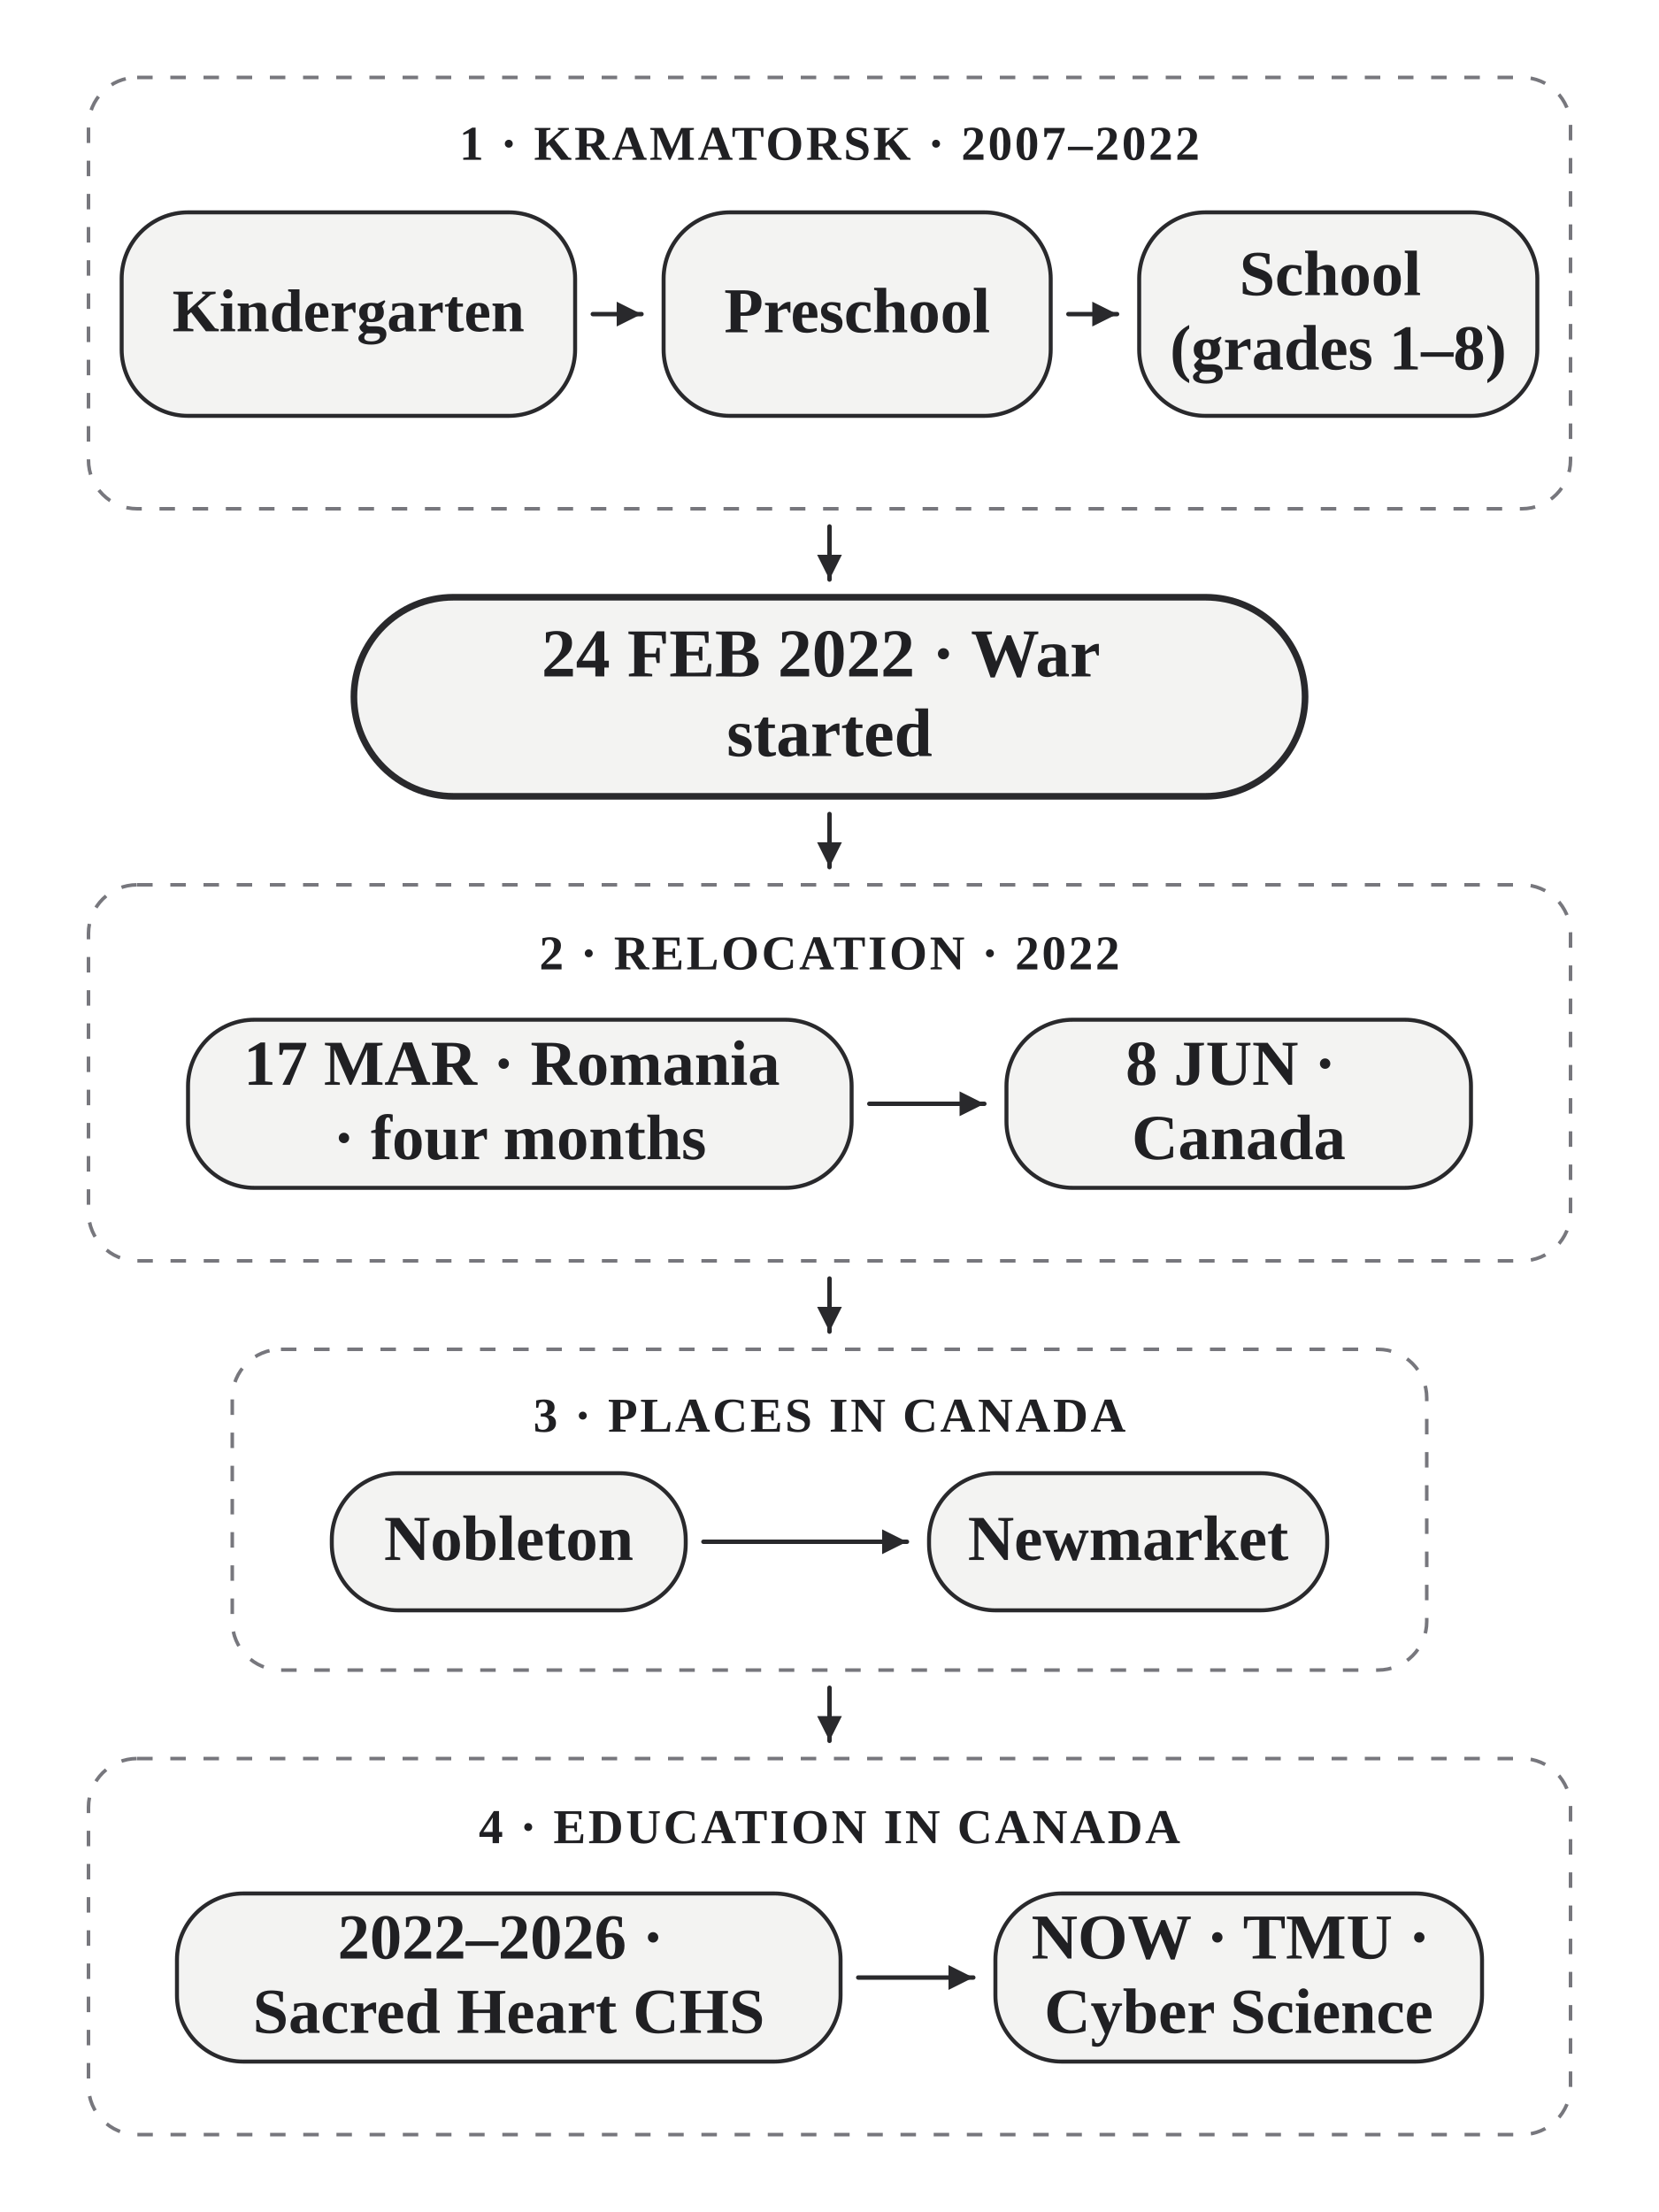
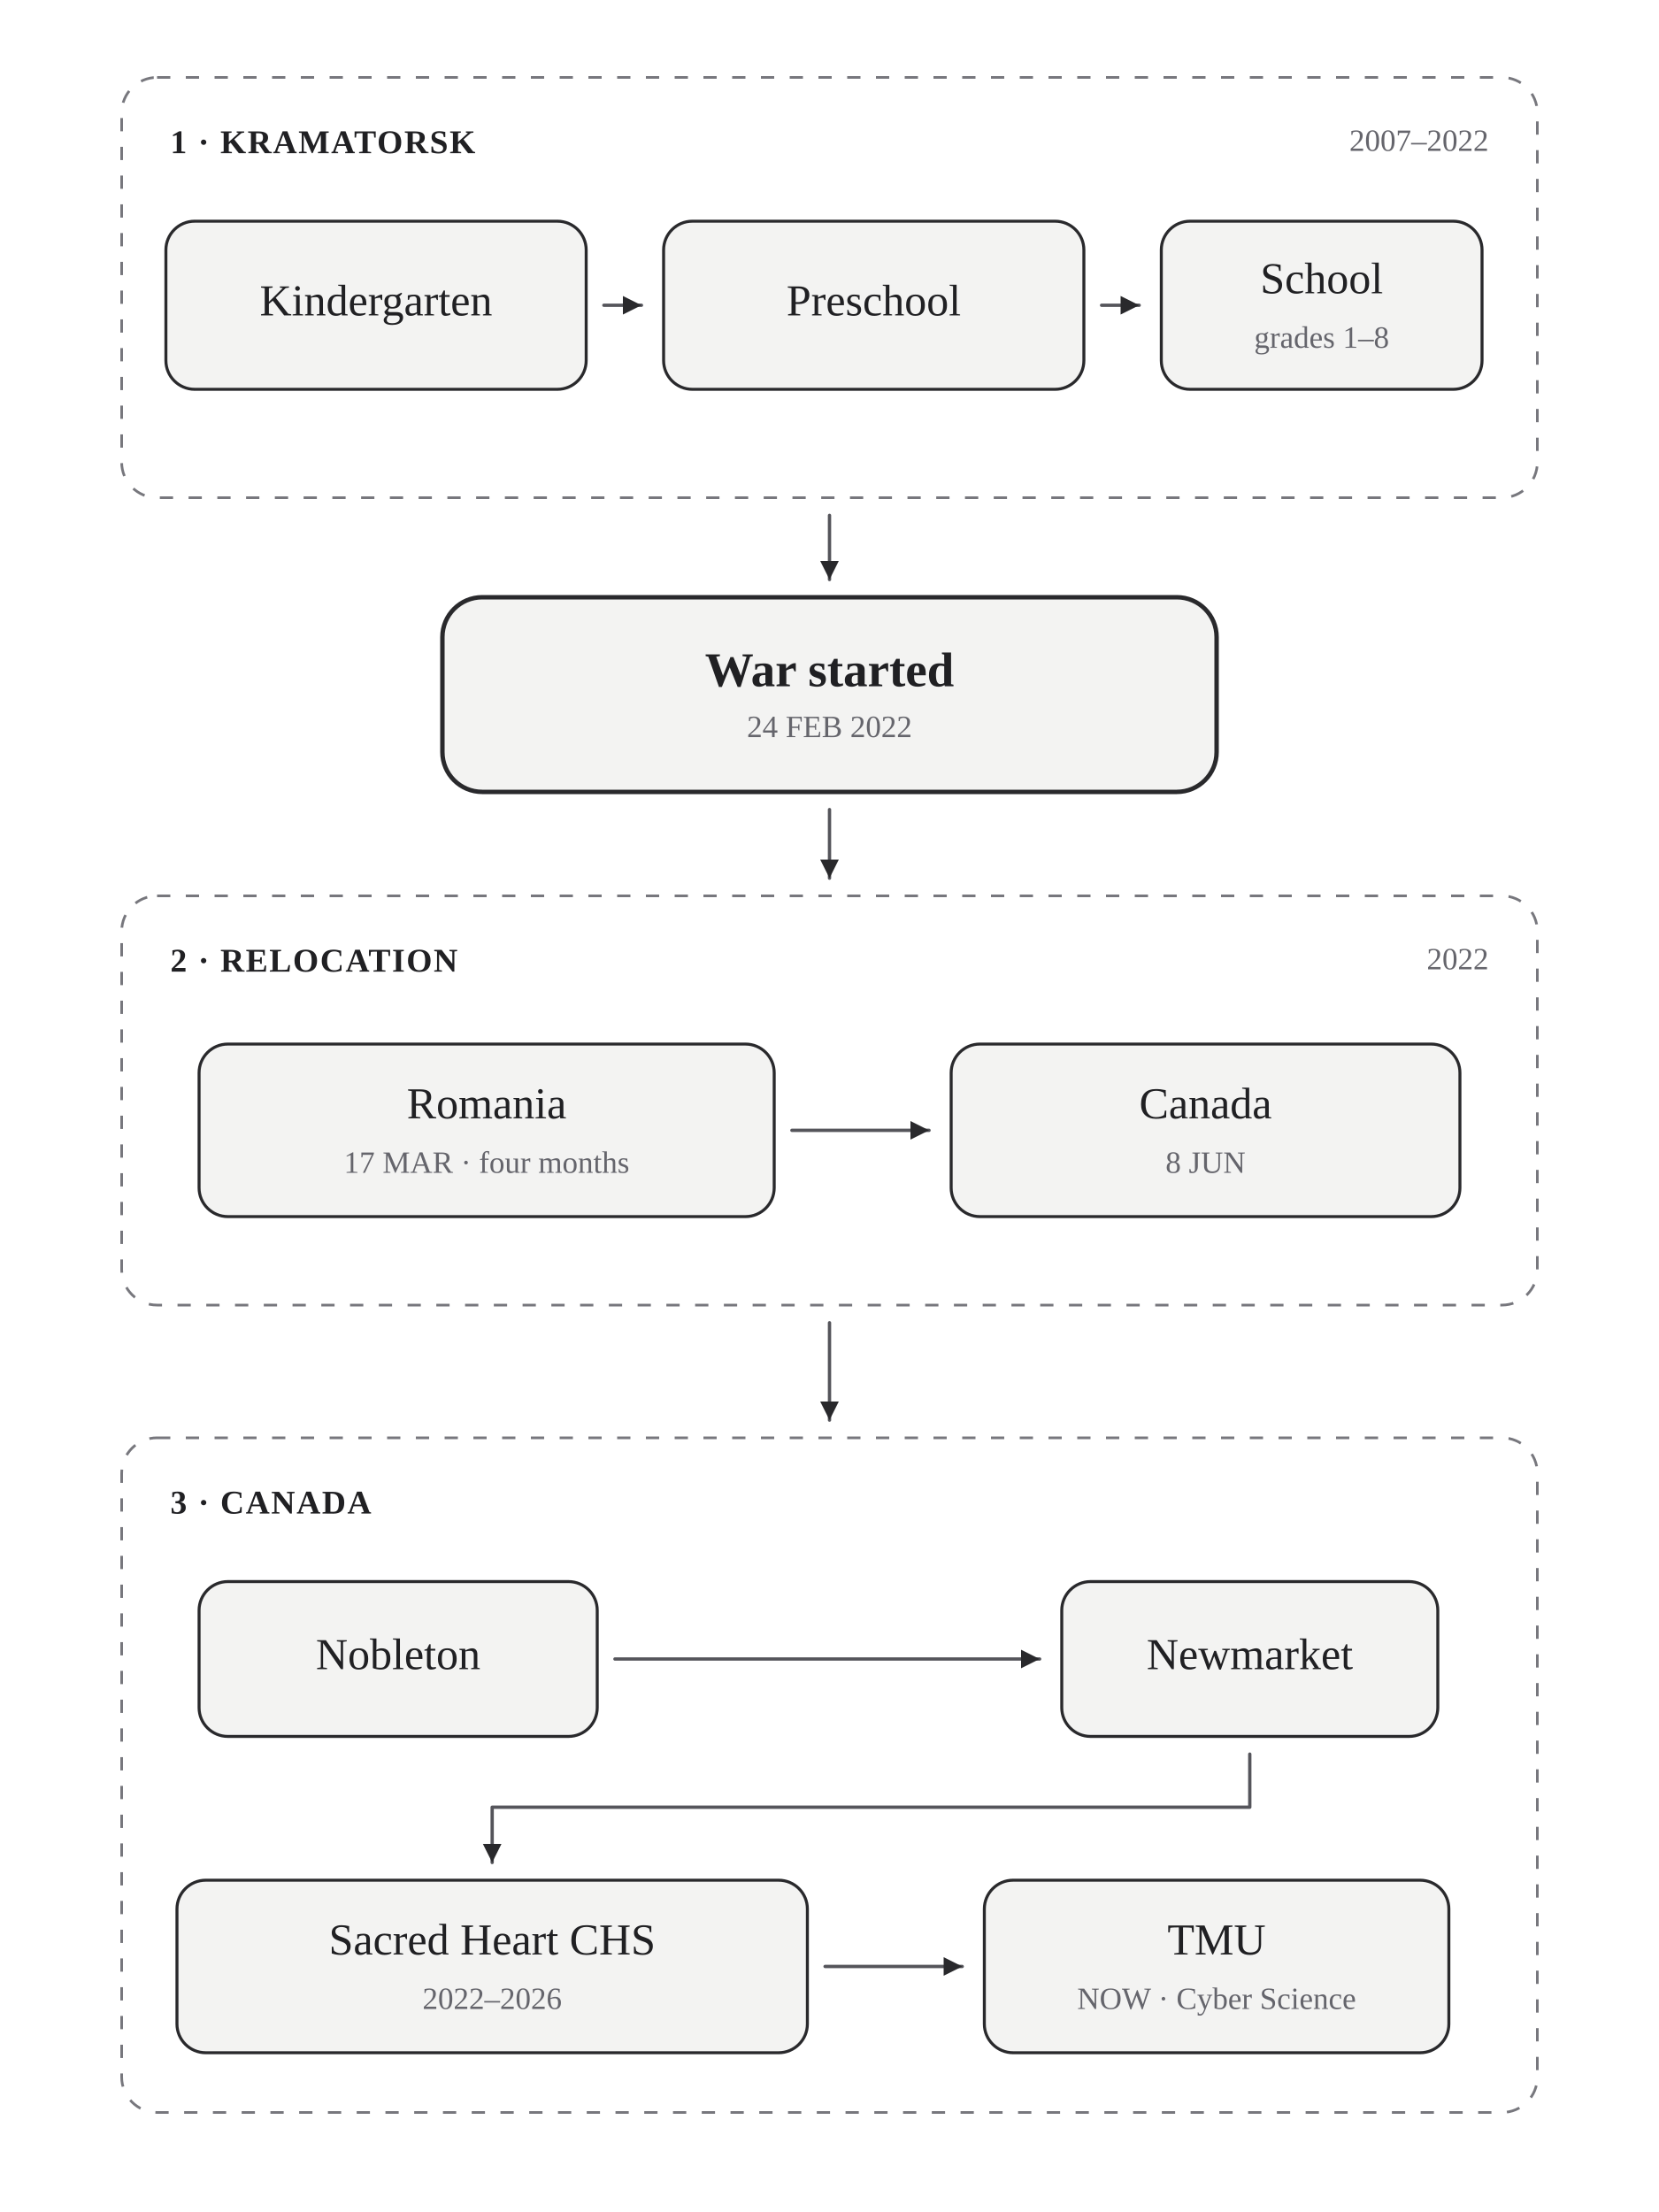
<svg xmlns="http://www.w3.org/2000/svg" viewBox="0 0 750 1000" role="img" aria-label="Life journey from Kramatorsk through wartime relocation to education in Canada">
  <style>
-     .stage { fill: none; stroke: #77777d; stroke-width: 1.6; stroke-dasharray: 7 8; }
-     .node { fill: #f3f3f2; stroke: #29292c; stroke-width: 1.8; }
-     .rupture { stroke-width: 3; }
-     .path { fill: none; stroke: #29292c; stroke-width: 2; stroke-linecap: round; stroke-linejoin: round; }
+     .stage { fill: none; stroke: #77777d; stroke-width: 1.2; stroke-dasharray: 6 7; }
+     .node { fill: #f3f3f2; stroke: #29292c; stroke-width: 1.35; }
+     .rupture { stroke-width: 2; }
+     .path { fill: none; stroke: #55555b; stroke-width: 1.5; stroke-linecap: round; stroke-linejoin: round; }
    .arrowhead { fill: #29292c; stroke: none; }
-     .stage-label, .node-label, .rupture-label {
+     .stage-title, .stage-meta, .primary, .secondary, .rupture-primary {
      fill: #202023;
      font-family: var(--font-prose, var(--font-source-serif, Georgia, "Times New Roman", serif));
-       text-anchor: middle;
      dominant-baseline: middle;
    }
-     .stage-label { font-size: 22px; font-weight: 700; letter-spacing: 1.1px; }
-     .node-label { font-size: 29px; font-weight: 600; }
-     .rupture-label { font-size: 31px; font-weight: 700; }
+     .stage-title { font-size: 15px; font-weight: 600; letter-spacing: .65px; text-anchor: start; }
+     .stage-meta { fill: #65656c; font-size: 14px; font-weight: 400; text-anchor: end; }
+     .primary, .secondary, .rupture-primary { text-anchor: middle; }
+     .primary { font-size: 20px; font-weight: 500; }
+     .secondary { fill: #65656c; font-size: 14px; font-weight: 400; }
+     .rupture-primary { font-size: 22px; font-weight: 600; }
+     @media (max-width: 420px) {
+       .stage-title { font-size: 17px; }
+       .stage-meta, .secondary { font-size: 16px; }
+       .primary { font-size: 23px; }
+       .rupture-primary { font-size: 24px; }
+     }
    @media (prefers-color-scheme: dark) {
      .stage { stroke: #88888f; }
      .node { fill: #19191c; stroke: #e7e7e9; }
-       .path { stroke: #e7e7e9; }
+       .path { stroke: #a0a0a8; }
      .arrowhead { fill: #e7e7e9; }
-       .stage-label, .node-label, .rupture-label { fill: #f2f2f3; }
+       .stage-title, .primary, .rupture-primary { fill: #f2f2f3; }
+       .stage-meta, .secondary { fill: #a6a6ae; }
    }
  </style>
  <defs>
    <marker id="image-note-arrow-en" viewBox="0 0 10 10" refX="9" refY="5" markerWidth="7" markerHeight="7" orient="auto-start-reverse">
      <path class="arrowhead" d="M 1 1 L 9 5 L 1 9 Z" />
    </marker>
  </defs>
  <g aria-hidden="true">
-     <rect class="stage" x="40" y="35" width="670" height="195" rx="22" />
-     <rect class="node" x="55" y="96" width="205" height="92" rx="30" />
-     <rect class="node" x="300" y="96" width="175" height="92" rx="30" />
-     <rect class="node" x="515" y="96" width="180" height="92" rx="30" />
-     <rect class="stage" x="40" y="400" width="670" height="170" rx="22" />
-     <rect class="node" x="85" y="461" width="300" height="76" rx="30" />
-     <rect class="node" x="455" y="461" width="210" height="76" rx="30" />
-     <rect class="stage" x="105" y="610" width="540" height="145" rx="22" />
-     <rect class="node" x="150" y="666" width="160" height="62" rx="30" />
-     <rect class="node" x="420" y="666" width="180" height="62" rx="30" />
-     <rect class="stage" x="40" y="795" width="670" height="170" rx="22" />
-     <rect class="node" x="80" y="856" width="300" height="76" rx="30" />
-     <rect class="node" x="450" y="856" width="220" height="76" rx="30" />
-     <rect class="node rupture" x="160" y="270" width="430" height="90" rx="45" />
-     <path class="path" d="M 268 142 L 290 142" marker-end="url(#image-note-arrow-en)" />
-     <path class="path" d="M 483 142 L 505 142" marker-end="url(#image-note-arrow-en)" />
-     <path class="path" d="M 393 499 L 445 499" marker-end="url(#image-note-arrow-en)" />
-     <path class="path" d="M 318 697 L 410 697" marker-end="url(#image-note-arrow-en)" />
-     <path class="path" d="M 388 894 L 440 894" marker-end="url(#image-note-arrow-en)" />
-     <path class="path" d="M 375 238 L 375 262" marker-end="url(#image-note-arrow-en)" />
-     <path class="path" d="M 375 368 L 375 392" marker-end="url(#image-note-arrow-en)" />
-     <path class="path" d="M 375 578 L 375 602" marker-end="url(#image-note-arrow-en)" />
-     <path class="path" d="M 375 763 L 375 787" marker-end="url(#image-note-arrow-en)" />
-     <text class="stage-label" x="375" y="66">1 · KRAMATORSK · 2007–2022</text>
-     <text class="node-label" style="font-size:27.3px" x="157.5" y="142.0">
-       <tspan x="157.5" dy="0">Kindergarten</tspan>
+     <rect class="stage" x="55" y="35" width="640" height="190" rx="16" />
+     <rect class="node" x="75" y="100" width="190" height="76" rx="13" />
+     <rect class="node" x="300" y="100" width="190" height="76" rx="13" />
+     <rect class="node" x="525" y="100" width="145" height="76" rx="13" />
+     <rect class="node rupture" x="200" y="270" width="350" height="88" rx="18" />
+     <rect class="stage" x="55" y="405" width="640" height="185" rx="16" />
+     <rect class="node" x="90" y="472" width="260" height="78" rx="13" />
+     <rect class="node" x="430" y="472" width="230" height="78" rx="13" />
+     <rect class="stage" x="55" y="650" width="640" height="305" rx="16" />
+     <rect class="node" x="90" y="715" width="180" height="70" rx="13" />
+     <rect class="node" x="480" y="715" width="170" height="70" rx="13" />
+     <rect class="node" x="80" y="850" width="285" height="78" rx="13" />
+     <rect class="node" x="445" y="850" width="210" height="78" rx="13" />
+     <path class="path" d="M 273 138 L 290 138" marker-end="url(#image-note-arrow-en)" />
+     <path class="path" d="M 498 138 L 515 138" marker-end="url(#image-note-arrow-en)" />
+     <path class="path" d="M 358 511 L 420 511" marker-end="url(#image-note-arrow-en)" />
+     <path class="path" d="M 278 750 L 470 750" marker-end="url(#image-note-arrow-en)" />
+     <path class="path" d="M 373 889 L 435 889" marker-end="url(#image-note-arrow-en)" />
+     <path class="path" d="M 375 233 L 375 262" marker-end="url(#image-note-arrow-en)" />
+     <path class="path" d="M 375 366 L 375 397" marker-end="url(#image-note-arrow-en)" />
+     <path class="path" d="M 375 598 L 375 642" marker-end="url(#image-note-arrow-en)" />
+     <path class="path" d="M 565 793 L 565 817 L 222.5 817 L 222.5 842" marker-end="url(#image-note-arrow-en)" />
+     <text class="stage-title" x="77" y="65">1 · KRAMATORSK</text>
+     <text class="stage-meta" x="673" y="65">2007–2022</text>
+     <text class="primary" x="170" y="138.0">
+       <tspan x="170" dy="0">Kindergarten</tspan>
    </text>
-     <text class="node-label" style="font-size:29.0px" x="387.5" y="142.0">
-       <tspan x="387.5" dy="0">Preschool</tspan>
+     <text class="primary" x="395" y="138.0">
+       <tspan x="395" dy="0">Preschool</tspan>
    </text>
-     <text class="node-label" style="font-size:29.0px" x="605" y="125.2">
-       <tspan x="605" dy="0">School</tspan>
-       <tspan x="605" dy="33.6">(grades 1–8)</tspan>
+     <text class="primary" x="597.5" y="128.0">
+       <tspan x="597.5" dy="0">School</tspan>
    </text>
-     <text class="stage-label" x="375" y="432">2 · RELOCATION · 2022</text>
-     <text class="node-label" style="font-size:29.0px" x="235" y="482.2">
-       <tspan x="235" dy="0">17 MAR · Romania</tspan>
-       <tspan x="235" dy="33.6">· four months</tspan>
+     <text class="secondary" x="597.5" y="154">grades 1–8</text>
+     <text class="rupture-primary" x="375" y="304.0">
+       <tspan x="375" dy="0">War started</tspan>
    </text>
-     <text class="node-label" style="font-size:29.0px" x="560" y="482.2">
-       <tspan x="560" dy="0">8 JUN ·</tspan>
-       <tspan x="560" dy="33.6">Canada</tspan>
+     <text class="secondary" x="375" y="330">24 FEB 2022</text>
+     <text class="stage-title" x="77" y="435">2 · RELOCATION</text>
+     <text class="stage-meta" x="673" y="435">2022</text>
+     <text class="primary" x="220" y="501.0">
+       <tspan x="220" dy="0">Romania</tspan>
    </text>
-     <text class="stage-label" x="375" y="641">3 · PLACES IN CANADA</text>
-     <text class="node-label" style="font-size:29.0px" x="230" y="697.0">
-       <tspan x="230" dy="0">Nobleton</tspan>
+     <text class="secondary" x="220" y="527">17 MAR · four months</text>
+     <text class="primary" x="545" y="501.0">
+       <tspan x="545" dy="0">Canada</tspan>
    </text>
-     <text class="node-label" style="font-size:29.0px" x="510" y="697.0">
-       <tspan x="510" dy="0">Newmarket</tspan>
+     <text class="secondary" x="545" y="527">8 JUN</text>
+     <text class="stage-title" x="77" y="680">3 · CANADA</text>
+     <text class="primary" x="180" y="750.0">
+       <tspan x="180" dy="0">Nobleton</tspan>
    </text>
-     <text class="stage-label" x="375" y="827">4 · EDUCATION IN CANADA</text>
-     <text class="node-label" style="font-size:29.0px" x="230" y="877.2">
-       <tspan x="230" dy="0">2022–2026 ·</tspan>
-       <tspan x="230" dy="33.6">Sacred Heart CHS</tspan>
+     <text class="primary" x="565" y="750.0">
+       <tspan x="565" dy="0">Newmarket</tspan>
    </text>
-     <text class="node-label" style="font-size:29.0px" x="560" y="877.2">
-       <tspan x="560" dy="0">NOW · TMU ·</tspan>
-       <tspan x="560" dy="33.6">Cyber Science</tspan>
+     <text class="primary" x="222.5" y="879.0">
+       <tspan x="222.5" dy="0">Sacred Heart CHS</tspan>
    </text>
-     <text class="rupture-label" style="font-size:31.0px" x="375" y="297.0">
-       <tspan x="375" dy="0">24 FEB 2022 · War</tspan>
-       <tspan x="375" dy="36.0">started</tspan>
+     <text class="secondary" x="222.5" y="905">2022–2026</text>
+     <text class="primary" x="550" y="879.0">
+       <tspan x="550" dy="0">TMU</tspan>
    </text>
+     <text class="secondary" x="550" y="905">NOW · Cyber Science</text>
  </g>
</svg>
